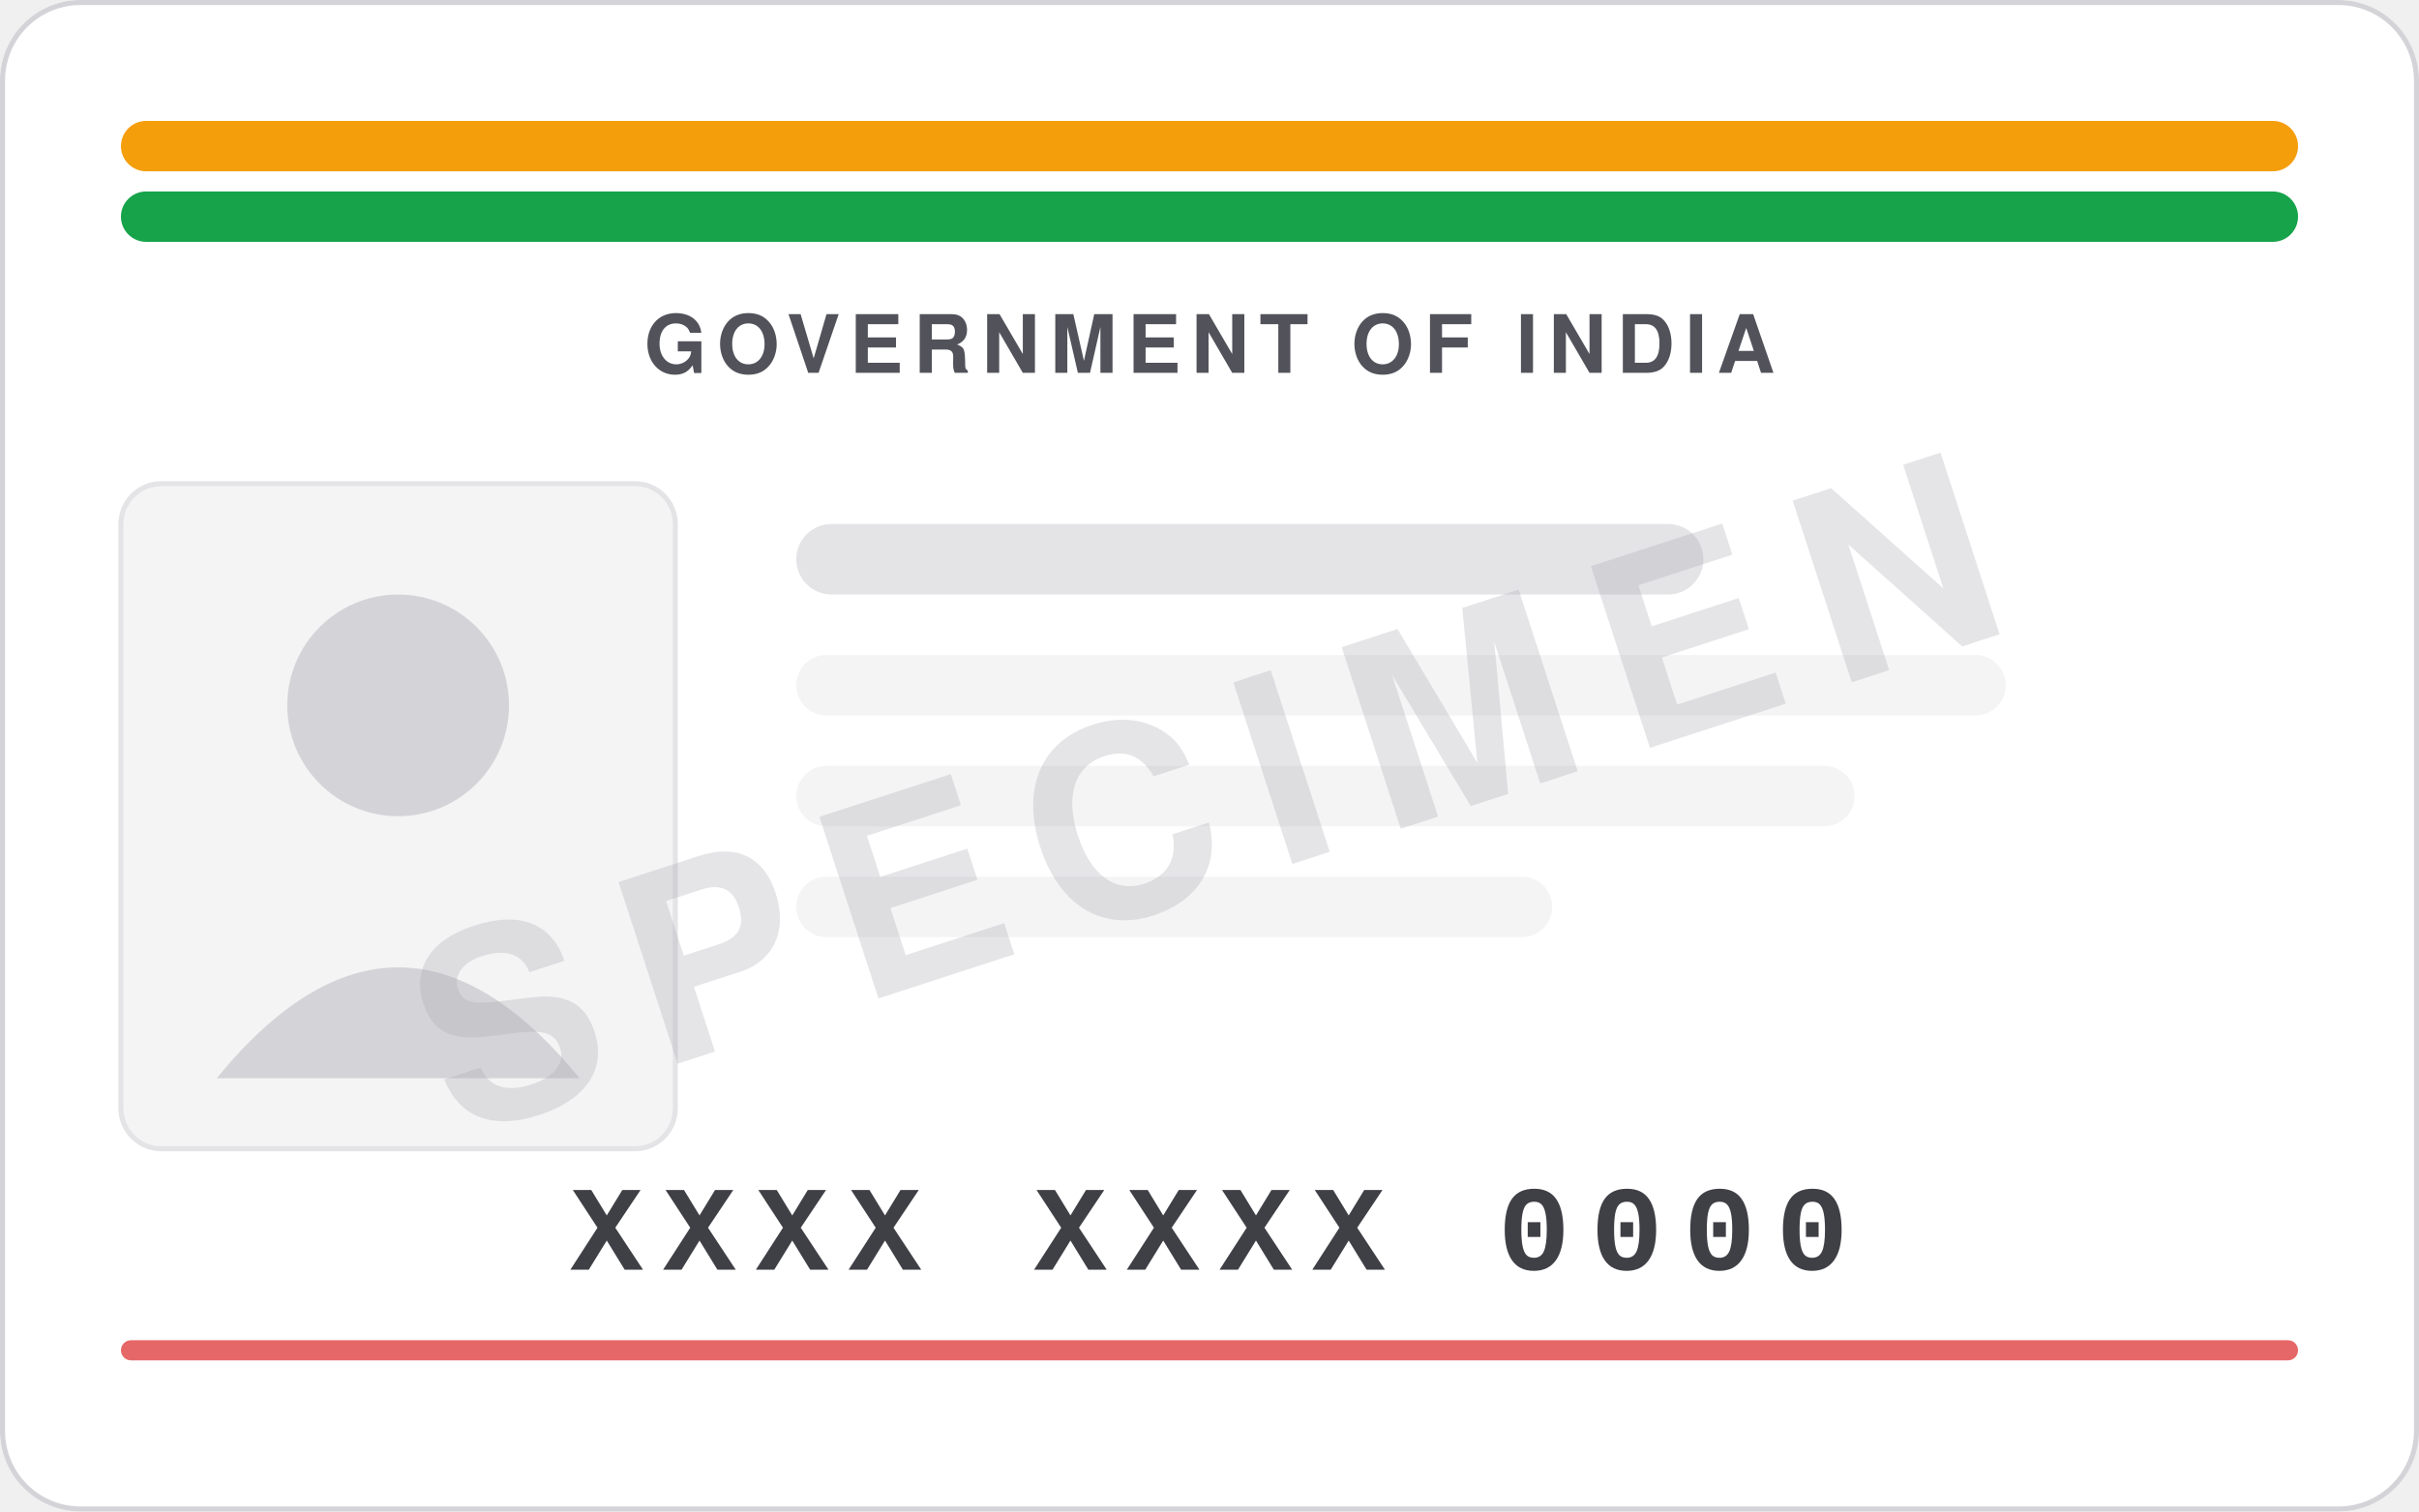
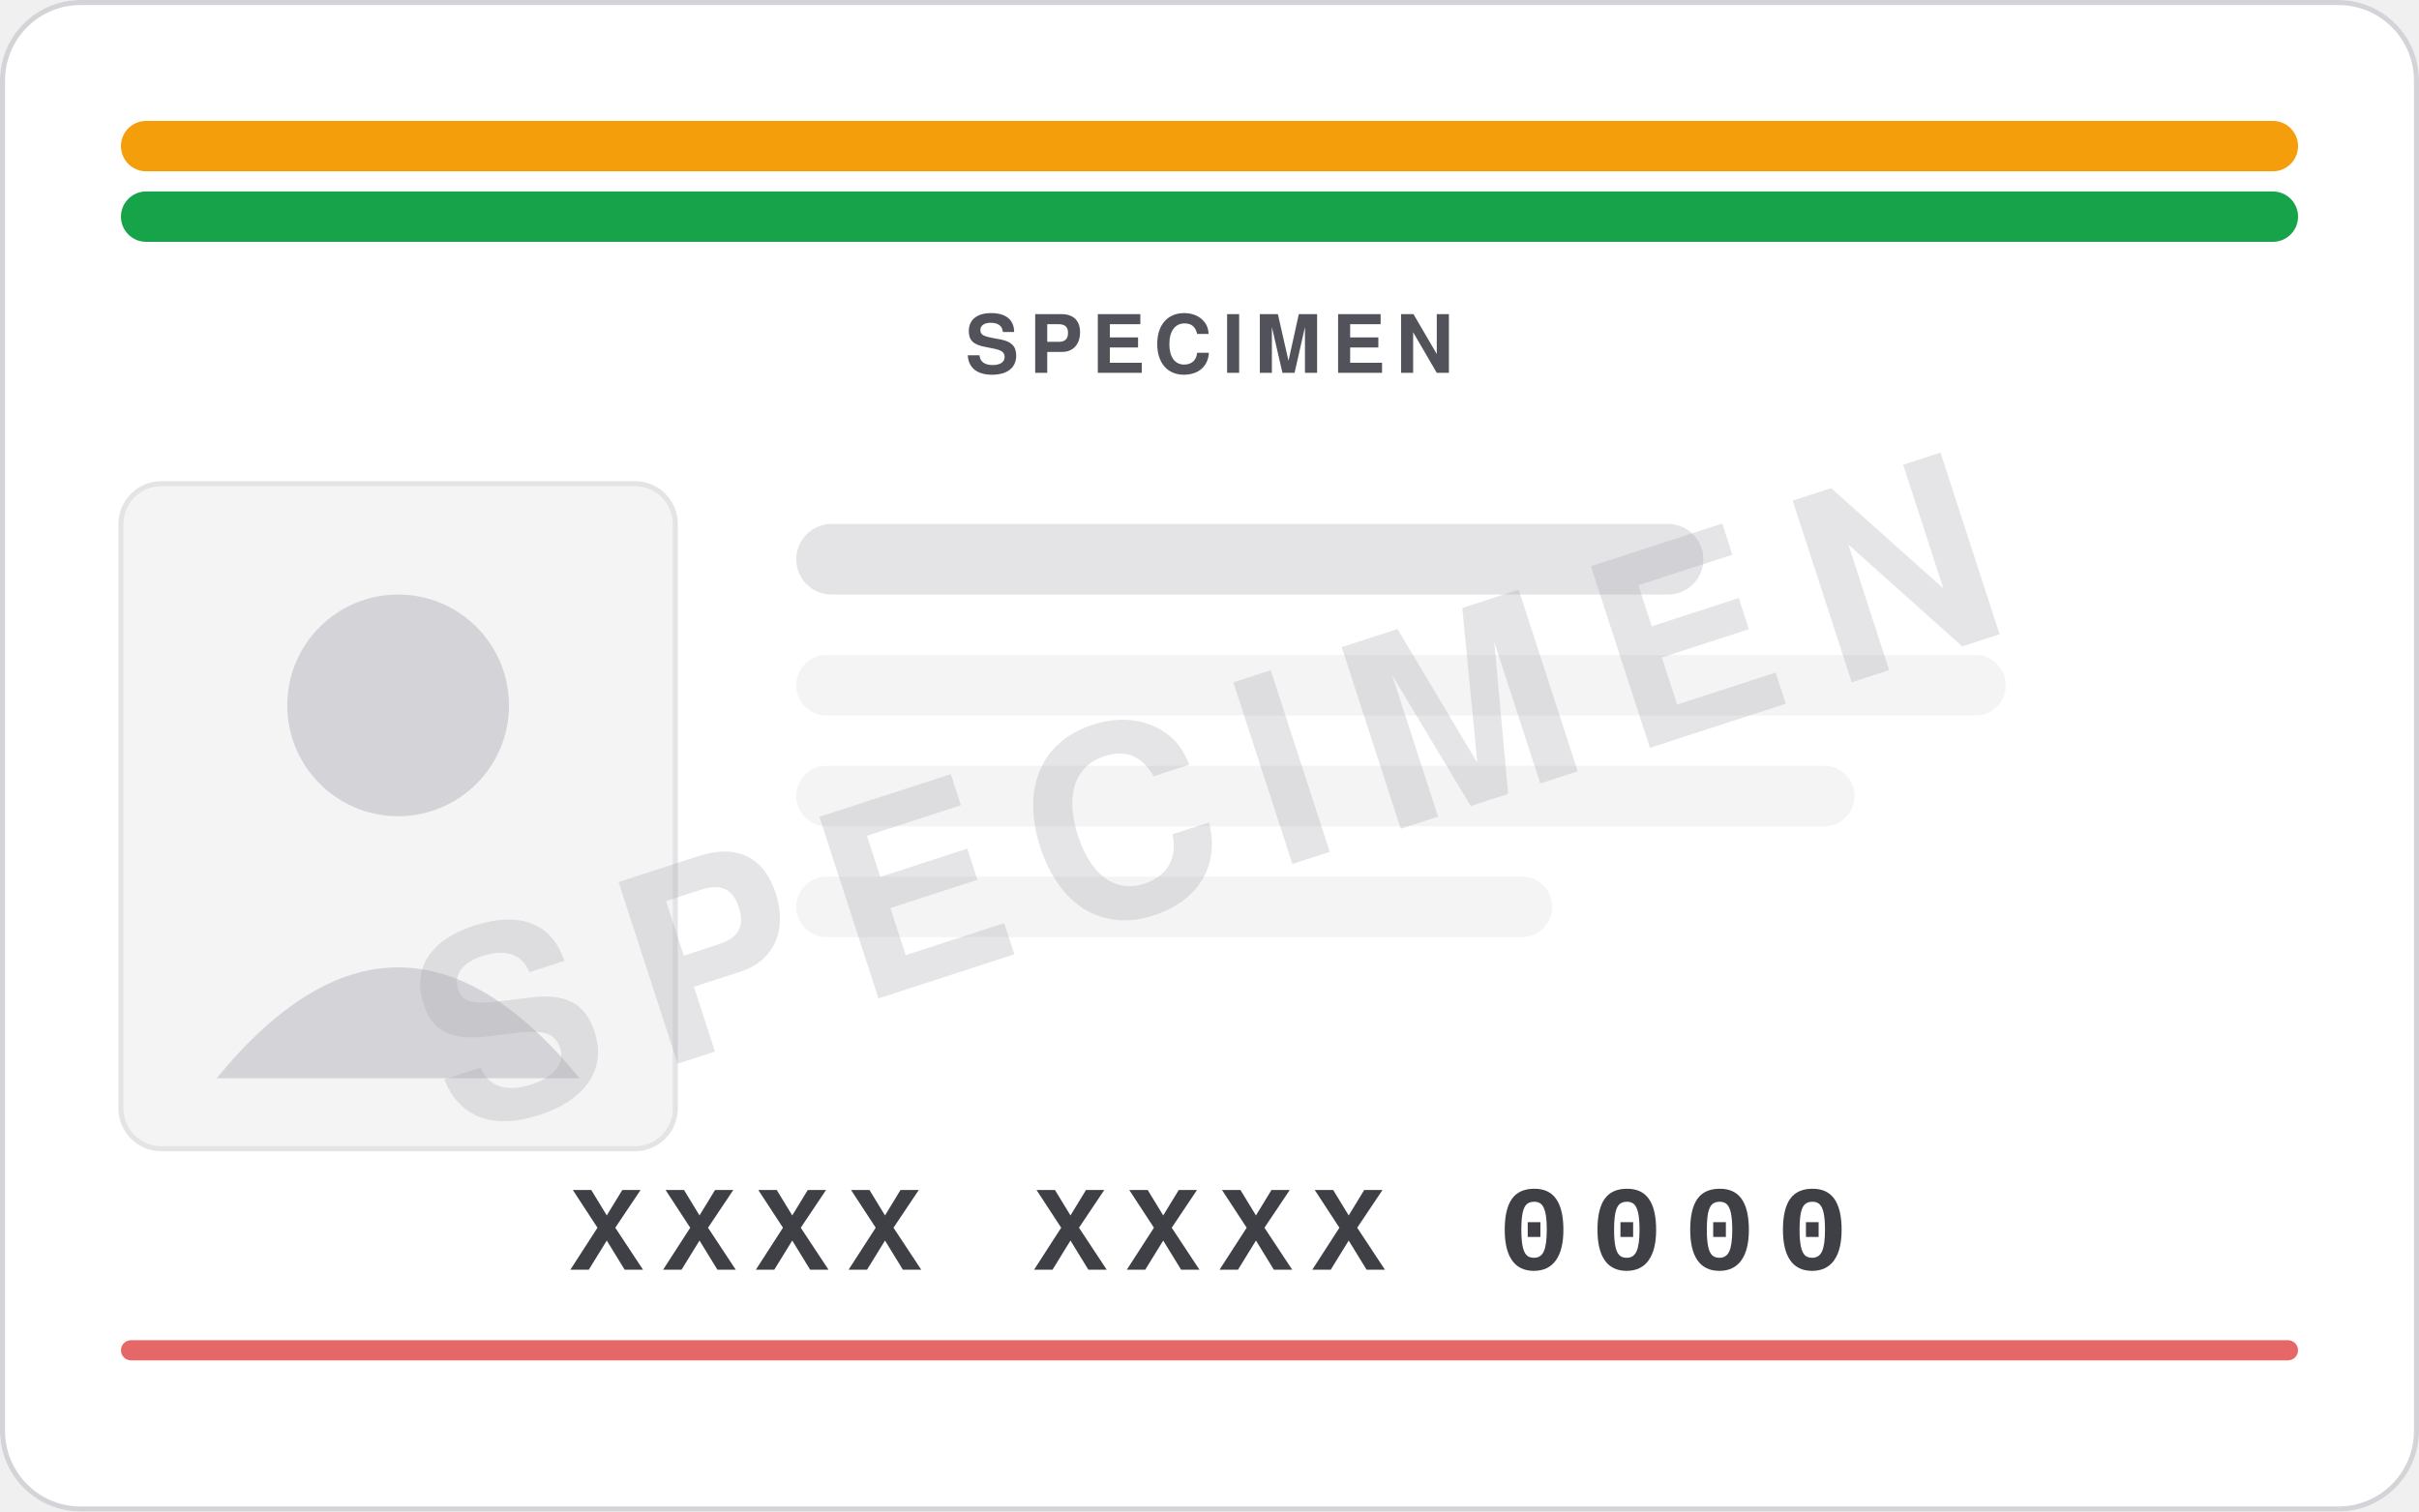
<svg xmlns="http://www.w3.org/2000/svg" viewBox="0 0 480 300" font-family="Helvetica, Arial, sans-serif">
  <rect width="480" height="300" rx="16" fill="#ffffff" />
  <rect x="0.5" y="0.5" width="479" height="299" rx="15.5" fill="none" stroke="#d4d4d8" />
  <rect x="24" y="24" width="432" height="10" rx="5" fill="#f59e0b" />
  <rect x="24" y="38" width="432" height="10" rx="5" fill="#16a34a" />
-   <text x="240" y="74" text-anchor="middle" font-size="16" font-weight="bold" fill="#52525b" letter-spacing="2">GOVERNMENT OF INDIA</text>
+   <text x="240" y="74" text-anchor="middle" font-size="16" font-weight="bold" fill="#52525b" letter-spacing="2">SPECIMEN</text>
  <rect x="24" y="96" width="110" height="132" rx="8" fill="#f4f4f5" stroke="#e4e4e7" />
  <circle cx="79" cy="140" r="22" fill="#d4d4d8" />
  <path d="M43 214 q36 -44 72 0 z" fill="#d4d4d8" />
  <rect x="158" y="104" width="180" height="14" rx="7" fill="#e4e4e7" />
  <rect x="158" y="130" width="240" height="12" rx="6" fill="#f4f4f5" />
  <rect x="158" y="152" width="210" height="12" rx="6" fill="#f4f4f5" />
  <rect x="158" y="174" width="150" height="12" rx="6" fill="#f4f4f5" />
  <text x="240" y="252" text-anchor="middle" font-size="24" font-weight="bold" fill="#3f3f46" letter-spacing="4" font-family="Courier New, monospace">XXXX XXXX 0000</text>
  <rect x="24" y="266" width="432" height="4" rx="2" fill="#dc2626" opacity="0.7" />
  <text x="240" y="176" text-anchor="middle" font-size="52" font-weight="bold" fill="#a1a1aa" opacity="0.28" transform="rotate(-18 240 160)" letter-spacing="8">SPECIMEN</text>
</svg>
